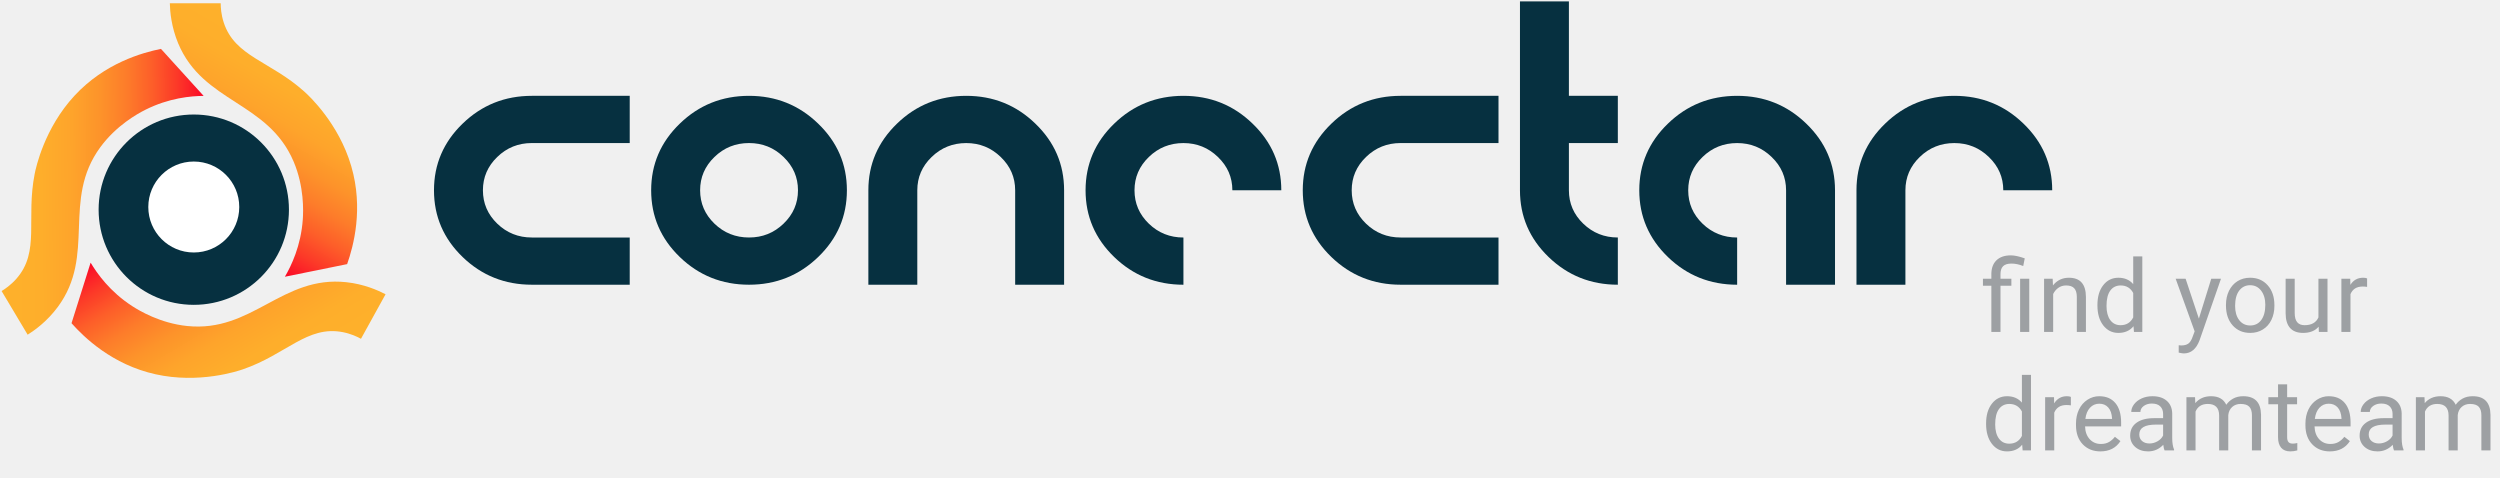
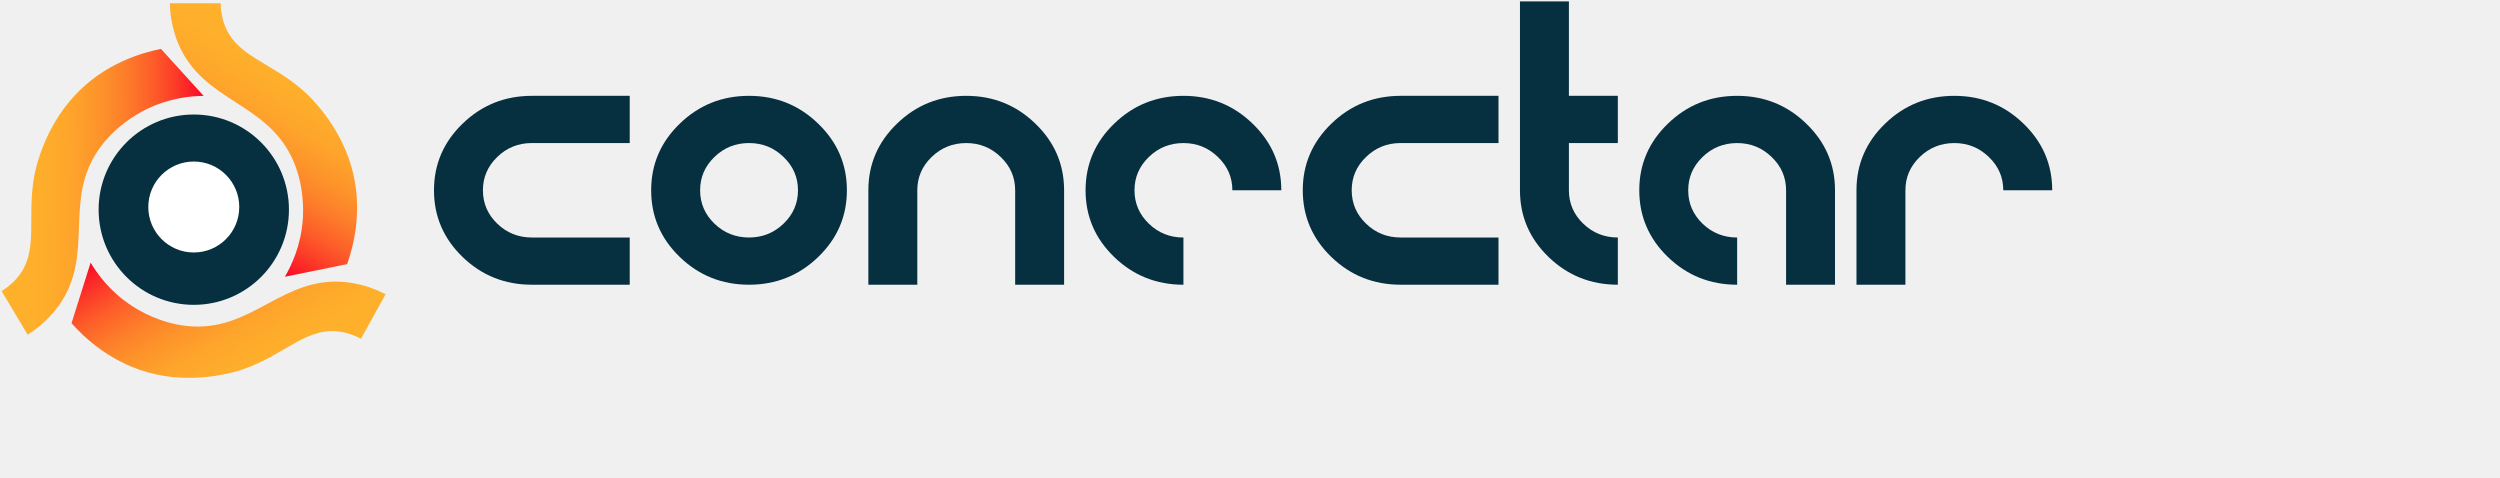
<svg xmlns="http://www.w3.org/2000/svg" width="1266" height="242" viewBox="0 0 1266 242" fill="none">
  <path d="M98.13 154.37C124.745 154.37 146.32 132.795 146.32 106.18C146.32 79.566 124.745 57.99 98.13 57.99C71.515 57.99 49.94 79.566 49.94 106.18C49.94 132.795 71.515 154.37 98.13 154.37Z" fill="#063040" />
  <path d="M98.13 127.86C110.849 127.86 121.16 117.549 121.16 104.83C121.16 92.111 110.849 81.8 98.13 81.8C85.411 81.8 75.1 92.111 75.1 104.83C75.1 117.549 85.411 127.86 98.13 127.86Z" fill="white" />
  <path d="M269.33 144.18C255.65 144.18 243.97 139.51 234.29 130.17C224.61 120.83 219.77 109.56 219.77 96.36C219.77 83.19 224.61 71.93 234.29 62.59C243.97 53.22 255.65 48.53 269.33 48.53H318.89V72.44H269.33C262.49 72.44 256.65 74.79 251.81 79.49C246.97 84.16 244.55 89.78 244.55 96.35C244.55 102.95 246.97 108.59 251.81 113.26C256.65 117.93 262.49 120.27 269.33 120.27H318.89V144.18H269.33V144.18Z" fill="#063040" />
  <path d="M344.27 130.17C334.59 120.83 329.75 109.56 329.75 96.36C329.75 83.19 334.59 71.93 344.27 62.59C353.95 53.22 365.63 48.53 379.31 48.53C392.96 48.53 404.62 53.22 414.3 62.59C424.01 71.93 428.87 83.19 428.87 96.36C428.87 109.56 424.01 120.83 414.3 130.17C404.62 139.51 392.96 144.18 379.31 144.18C365.63 144.18 353.95 139.51 344.27 130.17ZM396.79 113.26C401.66 108.59 404.1 102.95 404.1 96.35C404.1 89.78 401.66 84.16 396.79 79.49C391.95 74.79 386.13 72.44 379.32 72.44C372.48 72.44 366.64 74.79 361.8 79.49C356.96 84.16 354.54 89.78 354.54 96.35C354.54 102.95 356.96 108.59 361.8 113.26C366.64 117.93 372.48 120.27 379.32 120.27C386.12 120.27 391.95 117.94 396.79 113.26Z" fill="#063040" />
  <path d="M439.74 144.18V96.36C439.74 83.19 444.58 71.93 454.26 62.59C463.94 53.22 475.62 48.53 489.3 48.53C502.95 48.53 514.61 53.22 524.29 62.59C534 71.93 538.86 83.19 538.86 96.36V144.18H514.08V96.36C514.08 89.79 511.64 84.17 506.77 79.5C501.93 74.8 496.11 72.45 489.3 72.45C482.46 72.45 476.62 74.8 471.78 79.5C466.94 84.17 464.52 89.79 464.52 96.36V144.18H439.74Z" fill="#063040" />
  <path d="M564.25 130.17C554.57 120.83 549.73 109.56 549.73 96.36C549.73 83.19 554.57 71.93 564.25 62.59C573.93 53.22 585.61 48.53 599.29 48.53C612.94 48.53 624.6 53.22 634.28 62.59C643.99 71.93 648.85 83.19 648.85 96.36H624.07C624.07 89.79 621.63 84.17 616.76 79.5C611.92 74.8 606.1 72.45 599.29 72.45C592.45 72.45 586.61 74.8 581.77 79.5C576.93 84.17 574.51 89.79 574.51 96.36C574.51 102.96 576.93 108.6 581.77 113.27C586.61 117.94 592.45 120.28 599.29 120.28V144.19C585.61 144.18 573.93 139.51 564.25 130.17Z" fill="#063040" />
  <path d="M709.28 144.18C695.6 144.18 683.92 139.51 674.24 130.17C664.56 120.83 659.72 109.56 659.72 96.36C659.72 83.19 664.56 71.93 674.24 62.59C683.92 53.22 695.6 48.53 709.28 48.53H758.84V72.44H709.28C702.44 72.44 696.6 74.79 691.76 79.49C686.92 84.16 684.5 89.78 684.5 96.35C684.5 102.95 686.92 108.59 691.76 113.26C696.6 117.93 702.44 120.27 709.28 120.27H758.84V144.18H709.28V144.18Z" fill="#063040" />
  <path d="M784.23 130.17C774.55 120.83 769.71 109.56 769.71 96.36V0.71H794.49V48.53H819.27V72.44H794.49V96.35C794.49 102.95 796.91 108.59 801.75 113.26C806.59 117.93 812.43 120.27 819.27 120.27V144.18C805.59 144.18 793.91 139.51 784.23 130.17Z" fill="#063040" />
  <path d="M844.65 130.17C834.97 120.83 830.13 109.56 830.13 96.36C830.13 83.19 834.97 71.93 844.65 62.59C854.33 53.22 866.01 48.53 879.69 48.53C893.34 48.53 905 53.22 914.68 62.59C924.39 71.93 929.25 83.19 929.25 96.36V144.18H904.47V96.36C904.47 89.79 902.03 84.17 897.16 79.5C892.32 74.8 886.5 72.45 879.69 72.45C872.85 72.45 867.01 74.8 862.17 79.5C857.33 84.17 854.91 89.79 854.91 96.36C854.91 102.96 857.33 108.6 862.17 113.27C867.01 117.94 872.85 120.28 879.69 120.28V144.19C866.01 144.18 854.33 139.51 844.65 130.17Z" fill="#063040" />
  <path d="M940.12 144.18V96.36C940.12 83.19 944.96 71.93 954.64 62.59C964.32 53.22 976 48.53 989.68 48.53C1003.33 48.53 1014.99 53.22 1024.67 62.59C1034.38 71.93 1039.24 83.19 1039.24 96.36H1014.46C1014.46 89.79 1012.02 84.17 1007.15 79.5C1002.31 74.8 996.49 72.45 989.68 72.45C982.84 72.45 977 74.8 972.16 79.5C967.32 84.17 964.9 89.79 964.9 96.36V144.18H940.12Z" fill="#063040" />
  <path d="M86 1.67L111.76 1.65C111.77 3.81 111.98 7.34 113.28 11.35C118.91 28.75 136.95 30.89 154.22 46.48C156.43 48.47 171.48 62.38 177.85 84.05C184.19 105.6 178.97 124.71 175.79 133.75C165.28 135.88 154.78 138.01 144.27 140.14C147.48 134.65 152.41 124.51 153.34 111.04C153.63 106.84 154.07 94.49 148.7 81.84C135.72 51.28 102.9 52.21 90.24 21.98C86.77 13.65 86.11 6.08 86 1.67Z" fill="url(#paint0_linear)" />
  <path d="M195.25 149.01L182.8 171.56C180.9 170.52 177.72 169 173.58 168.2C155.63 164.7 145.02 179.45 123.03 187.02C120.22 187.99 100.76 194.43 78.71 189.52C56.78 184.64 42.58 170.82 36.22 163.67C39.44 153.45 42.66 143.22 45.89 133C49.14 138.47 55.62 147.69 66.96 155.02C70.49 157.31 81.09 163.67 94.76 165.09C127.79 168.52 142.85 139.35 175.43 142.91C184.39 143.89 191.33 146.98 195.25 149.01Z" fill="url(#paint1_linear)" />
  <path d="M14 169.49L0.8 147.37C2.66 146.26 5.57 144.27 8.35 141.1C20.42 127.36 13.03 110.76 17.58 87.95C18.16 85.04 22.41 64.98 37.76 48.42C53.03 31.94 72.12 26.65 81.51 24.75C88.71 32.69 95.92 40.62 103.12 48.56C96.76 48.61 85.53 49.56 73.48 55.66C69.72 57.56 58.89 63.5 50.77 74.59C31.16 101.38 48.76 129.1 29.26 155.45C23.9 162.7 17.73 167.14 14 169.49Z" fill="url(#paint2_linear)" />
-   <path d="M1008.42 168.088V144.705H1004.16V141.144H1008.42V138.853C1008.42 135.848 1009.28 133.507 1010.99 131.83C1012.71 130.153 1015.14 129.315 1018.28 129.315C1020.14 129.315 1022.49 129.821 1025.33 130.834L1024.56 134.719C1022.48 133.889 1020.51 133.474 1018.63 133.474C1016.66 133.474 1015.23 133.922 1014.35 134.818C1013.48 135.698 1013.05 137.026 1013.05 138.803V141.144H1018.56V144.705H1013.05V168.088H1008.42ZM1027.62 168.088H1022.99V141.144H1027.62V168.088ZM1039.47 141.144L1039.62 144.53C1041.68 141.94 1044.37 140.646 1047.69 140.646C1053.39 140.646 1056.26 143.858 1056.31 150.283V168.088H1051.7V150.258C1051.68 148.315 1051.24 146.879 1050.36 145.95C1049.49 145.02 1048.14 144.555 1046.3 144.555C1044.8 144.555 1043.49 144.954 1042.36 145.75C1041.23 146.547 1040.35 147.593 1039.72 148.888V168.088H1035.12V141.144H1039.47ZM1062.14 154.392C1062.14 150.258 1063.11 146.938 1065.07 144.431C1067.03 141.907 1069.6 140.646 1072.77 140.646C1075.92 140.646 1078.42 141.725 1080.26 143.883V129.838H1084.87V168.088H1080.64L1080.41 165.199C1078.57 167.457 1076.01 168.586 1072.72 168.586C1069.6 168.586 1067.05 167.308 1065.07 164.751C1063.11 162.194 1062.14 158.857 1062.14 154.74V154.392ZM1066.74 154.915C1066.74 157.969 1067.37 160.36 1068.63 162.086C1069.9 163.813 1071.64 164.676 1073.86 164.676C1076.79 164.676 1078.92 163.365 1080.26 160.742V148.365C1078.89 145.825 1076.77 144.555 1073.91 144.555C1071.66 144.555 1069.9 145.427 1068.63 147.17C1067.37 148.913 1066.74 151.495 1066.74 154.915ZM1113.51 161.339L1119.78 141.144H1124.71L1113.88 172.247C1112.21 176.729 1109.54 178.97 1105.89 178.97L1105.02 178.896L1103.3 178.572V174.836L1104.54 174.936C1106.1 174.936 1107.32 174.621 1108.18 173.99C1109.06 173.359 1109.78 172.205 1110.35 170.528L1111.37 167.789L1101.75 141.144H1106.79L1113.51 161.339ZM1127.23 154.367C1127.23 151.727 1127.74 149.353 1128.77 147.245C1129.82 145.136 1131.26 143.509 1133.11 142.364C1134.97 141.218 1137.08 140.646 1139.46 140.646C1143.13 140.646 1146.09 141.916 1148.35 144.456C1150.62 146.996 1151.76 150.374 1151.76 154.591V154.915C1151.76 157.538 1151.25 159.895 1150.24 161.987C1149.24 164.062 1147.81 165.681 1145.93 166.843C1144.07 168.005 1141.93 168.586 1139.51 168.586C1135.85 168.586 1132.89 167.316 1130.62 164.776C1128.36 162.236 1127.23 158.874 1127.23 154.69V154.367ZM1131.86 154.915C1131.86 157.903 1132.55 160.302 1133.93 162.111C1135.32 163.921 1137.18 164.826 1139.51 164.826C1141.85 164.826 1143.71 163.913 1145.08 162.086C1146.46 160.244 1147.15 157.67 1147.15 154.367C1147.15 151.412 1146.45 149.021 1145.04 147.195C1143.64 145.352 1141.78 144.431 1139.46 144.431C1137.18 144.431 1135.35 145.335 1133.95 147.145C1132.56 148.955 1131.86 151.544 1131.86 154.915ZM1174.17 165.423C1172.38 167.532 1169.75 168.586 1166.28 168.586C1163.4 168.586 1161.21 167.756 1159.7 166.096C1158.21 164.419 1157.45 161.945 1157.44 158.675V141.144H1162.04V158.55C1162.04 162.634 1163.7 164.676 1167.02 164.676C1170.54 164.676 1172.88 163.365 1174.05 160.742V141.144H1178.65V168.088H1174.27L1174.17 165.423ZM1198.7 145.277C1198 145.161 1197.25 145.103 1196.43 145.103C1193.41 145.103 1191.36 146.39 1190.28 148.963V168.088H1185.68V141.144H1190.16L1190.23 144.256C1191.74 141.849 1193.89 140.646 1196.66 140.646C1197.55 140.646 1198.23 140.762 1198.7 140.994V145.277ZM1005.76 214.392C1005.76 210.258 1006.74 206.938 1008.69 204.431C1010.65 201.907 1013.22 200.646 1016.39 200.646C1019.54 200.646 1022.04 201.725 1023.89 203.883V189.838H1028.49V228.088H1024.26L1024.03 225.199C1022.19 227.457 1019.63 228.586 1016.34 228.586C1013.22 228.586 1010.67 227.308 1008.69 224.751C1006.74 222.194 1005.76 218.857 1005.76 214.74V214.392ZM1010.36 214.915C1010.36 217.969 1010.99 220.36 1012.26 222.086C1013.52 223.813 1015.26 224.676 1017.49 224.676C1020.41 224.676 1022.54 223.365 1023.89 220.742V208.365C1022.51 205.825 1020.39 204.555 1017.54 204.555C1015.28 204.555 1013.52 205.427 1012.26 207.17C1010.99 208.913 1010.36 211.495 1010.36 214.915ZM1048.69 205.277C1047.99 205.161 1047.24 205.103 1046.42 205.103C1043.4 205.103 1041.35 206.39 1040.27 208.963V228.088H1035.66V201.144H1040.15L1040.22 204.256C1041.73 201.849 1043.87 200.646 1046.65 200.646C1047.54 200.646 1048.22 200.762 1048.69 200.994V205.277ZM1063.63 228.586C1059.98 228.586 1057.01 227.391 1054.71 225C1052.42 222.593 1051.28 219.38 1051.28 215.363V214.516C1051.28 211.843 1051.78 209.461 1052.8 207.369C1053.83 205.261 1055.25 203.617 1057.08 202.438C1058.92 201.243 1060.92 200.646 1063.06 200.646C1066.56 200.646 1069.28 201.799 1071.22 204.107C1073.17 206.415 1074.14 209.718 1074.14 214.018V215.936H1055.88C1055.95 218.592 1056.72 220.742 1058.2 222.385C1059.69 224.012 1061.59 224.826 1063.88 224.826C1065.51 224.826 1066.88 224.494 1068.01 223.83C1069.14 223.166 1070.13 222.286 1070.98 221.19L1073.79 223.381C1071.53 226.851 1068.15 228.586 1063.63 228.586ZM1063.06 204.431C1061.2 204.431 1059.64 205.111 1058.38 206.473C1057.11 207.817 1056.33 209.71 1056.03 212.15H1069.53V211.802C1069.4 209.461 1068.77 207.651 1067.64 206.373C1066.51 205.078 1064.98 204.431 1063.06 204.431ZM1096.13 228.088C1095.86 227.557 1095.65 226.61 1095.48 225.249C1093.34 227.474 1090.78 228.586 1087.81 228.586C1085.15 228.586 1082.97 227.839 1081.26 226.345C1079.57 224.834 1078.72 222.925 1078.72 220.617C1078.72 217.812 1079.78 215.637 1081.91 214.093C1084.05 212.532 1087.05 211.752 1090.92 211.752H1095.4V209.635C1095.4 208.025 1094.92 206.747 1093.96 205.8C1093 204.837 1091.58 204.356 1089.7 204.356C1088.06 204.356 1086.68 204.771 1085.57 205.601C1084.46 206.431 1083.9 207.436 1083.9 208.614H1079.27C1079.27 207.27 1079.74 205.975 1080.69 204.729C1081.65 203.468 1082.95 202.472 1084.57 201.741C1086.22 201.011 1088.02 200.646 1089.98 200.646C1093.08 200.646 1095.51 201.426 1097.27 202.986C1099.03 204.53 1099.95 206.664 1100.01 209.386V221.788C1100.01 224.261 1100.33 226.229 1100.96 227.689V228.088H1096.13ZM1088.48 224.577C1089.93 224.577 1091.3 224.203 1092.59 223.456C1093.89 222.709 1094.82 221.738 1095.4 220.542V215.014H1091.79C1086.15 215.014 1083.33 216.666 1083.33 219.97C1083.33 221.414 1083.81 222.543 1084.77 223.356C1085.73 224.17 1086.97 224.577 1088.48 224.577ZM1111.57 201.144L1111.69 204.132C1113.67 201.808 1116.33 200.646 1119.68 200.646C1123.45 200.646 1126.02 202.09 1127.38 204.979C1128.28 203.684 1129.44 202.638 1130.87 201.841C1132.31 201.044 1134.01 200.646 1135.97 200.646C1141.88 200.646 1144.89 203.775 1144.99 210.034V228.088H1140.38V210.308C1140.38 208.382 1139.94 206.946 1139.06 206C1138.18 205.037 1136.7 204.555 1134.63 204.555C1132.92 204.555 1131.5 205.07 1130.37 206.099C1129.24 207.112 1128.58 208.481 1128.4 210.208V228.088H1123.77V210.432C1123.77 206.514 1121.85 204.555 1118.02 204.555C1114.99 204.555 1112.93 205.842 1111.82 208.415V228.088H1107.21V201.144H1111.57ZM1158.21 194.619V201.144H1163.24V204.705H1158.21V221.414C1158.21 222.493 1158.43 223.307 1158.88 223.854C1159.33 224.386 1160.09 224.651 1161.17 224.651C1161.7 224.651 1162.43 224.552 1163.36 224.353V228.088C1162.15 228.42 1160.97 228.586 1159.83 228.586C1157.77 228.586 1156.22 227.963 1155.17 226.718C1154.12 225.473 1153.6 223.705 1153.6 221.414V204.705H1148.7V201.144H1153.6V194.619H1158.21ZM1179.82 228.586C1176.17 228.586 1173.2 227.391 1170.91 225C1168.62 222.593 1167.47 219.38 1167.47 215.363V214.516C1167.47 211.843 1167.98 209.461 1168.99 207.369C1170.02 205.261 1171.45 203.617 1173.27 202.438C1175.12 201.243 1177.11 200.646 1179.25 200.646C1182.75 200.646 1185.48 201.799 1187.42 204.107C1189.36 206.415 1190.33 209.718 1190.33 214.018V215.936H1172.08C1172.15 218.592 1172.92 220.742 1174.4 222.385C1175.89 224.012 1177.78 224.826 1180.07 224.826C1181.7 224.826 1183.08 224.494 1184.21 223.83C1185.34 223.166 1186.32 222.286 1187.17 221.19L1189.98 223.381C1187.73 226.851 1184.34 228.586 1179.82 228.586ZM1179.25 204.431C1177.39 204.431 1175.83 205.111 1174.57 206.473C1173.31 207.817 1172.53 209.71 1172.23 212.15H1185.73V211.802C1185.59 209.461 1184.96 207.651 1183.83 206.373C1182.7 205.078 1181.18 204.431 1179.25 204.431ZM1212.32 228.088C1212.06 227.557 1211.84 226.61 1211.67 225.249C1209.53 227.474 1206.98 228.586 1204 228.586C1201.35 228.586 1199.16 227.839 1197.45 226.345C1195.76 224.834 1194.91 222.925 1194.91 220.617C1194.91 217.812 1195.98 215.637 1198.1 214.093C1200.24 212.532 1203.25 211.752 1207.12 211.752H1211.6V209.635C1211.6 208.025 1211.12 206.747 1210.15 205.8C1209.19 204.837 1207.77 204.356 1205.9 204.356C1204.25 204.356 1202.88 204.771 1201.76 205.601C1200.65 206.431 1200.09 207.436 1200.09 208.614H1195.46C1195.46 207.27 1195.94 205.975 1196.88 204.729C1197.84 203.468 1199.14 202.472 1200.77 201.741C1202.41 201.011 1204.21 200.646 1206.17 200.646C1209.27 200.646 1211.71 201.426 1213.47 202.986C1215.23 204.53 1216.14 206.664 1216.21 209.386V221.788C1216.21 224.261 1216.52 226.229 1217.15 227.689V228.088H1212.32ZM1204.68 224.577C1206.12 224.577 1207.49 224.203 1208.79 223.456C1210.08 222.709 1211.02 221.738 1211.6 220.542V215.014H1207.99C1202.34 215.014 1199.52 216.666 1199.52 219.97C1199.52 221.414 1200 222.543 1200.97 223.356C1201.93 224.17 1203.17 224.577 1204.68 224.577ZM1227.76 201.144L1227.89 204.132C1229.86 201.808 1232.53 200.646 1235.88 200.646C1239.65 200.646 1242.21 202.09 1243.57 204.979C1244.47 203.684 1245.63 202.638 1247.06 201.841C1248.5 201.044 1250.21 200.646 1252.17 200.646C1258.08 200.646 1261.08 203.775 1261.18 210.034V228.088H1256.57V210.308C1256.57 208.382 1256.13 206.946 1255.25 206C1254.37 205.037 1252.9 204.555 1250.82 204.555C1249.11 204.555 1247.69 205.07 1246.56 206.099C1245.43 207.112 1244.78 208.481 1244.59 210.208V228.088H1239.96V210.432C1239.96 206.514 1238.05 204.555 1234.21 204.555C1231.19 204.555 1229.12 205.842 1228.01 208.415V228.088H1223.4V201.144H1227.76Z" fill="#9DA0A3" />
  <defs>
    <linearGradient id="paint0_linear" x1="154.808" y1="26.762" x2="102.772" y2="115.861" gradientUnits="userSpaceOnUse">
      <stop stop-color="#FEB12B" />
      <stop offset="0.198" stop-color="#FEAE2B" />
      <stop offset="0.352" stop-color="#FEA42B" />
      <stop offset="0.492" stop-color="#FD932A" />
      <stop offset="0.623" stop-color="#FD7C2A" />
      <stop offset="0.748" stop-color="#FD5E29" />
      <stop offset="0.869" stop-color="#FC3928" />
      <stop offset="0.984" stop-color="#FB0E27" />
      <stop offset="0.995" stop-color="#FB0927" />
    </linearGradient>
    <linearGradient id="paint1_linear" x1="139.949" y1="197.068" x2="87.16" y2="108.413" gradientUnits="userSpaceOnUse">
      <stop stop-color="#FEB12B" />
      <stop offset="0.198" stop-color="#FEAE2B" />
      <stop offset="0.352" stop-color="#FEA42B" />
      <stop offset="0.492" stop-color="#FD932A" />
      <stop offset="0.623" stop-color="#FD7C2A" />
      <stop offset="0.748" stop-color="#FD5E29" />
      <stop offset="0.869" stop-color="#FC3928" />
      <stop offset="0.984" stop-color="#FB0E27" />
      <stop offset="0.995" stop-color="#FB0927" />
    </linearGradient>
    <linearGradient id="paint2_linear" x1="0.377" y1="97.553" x2="103.56" y2="96.655" gradientUnits="userSpaceOnUse">
      <stop stop-color="#FEB12B" />
      <stop offset="0.198" stop-color="#FEAE2B" />
      <stop offset="0.352" stop-color="#FEA42B" />
      <stop offset="0.492" stop-color="#FD932A" />
      <stop offset="0.623" stop-color="#FD7C2A" />
      <stop offset="0.748" stop-color="#FD5E29" />
      <stop offset="0.869" stop-color="#FC3928" />
      <stop offset="0.984" stop-color="#FB0E27" />
      <stop offset="0.995" stop-color="#FB0927" />
    </linearGradient>
  </defs>
</svg>
